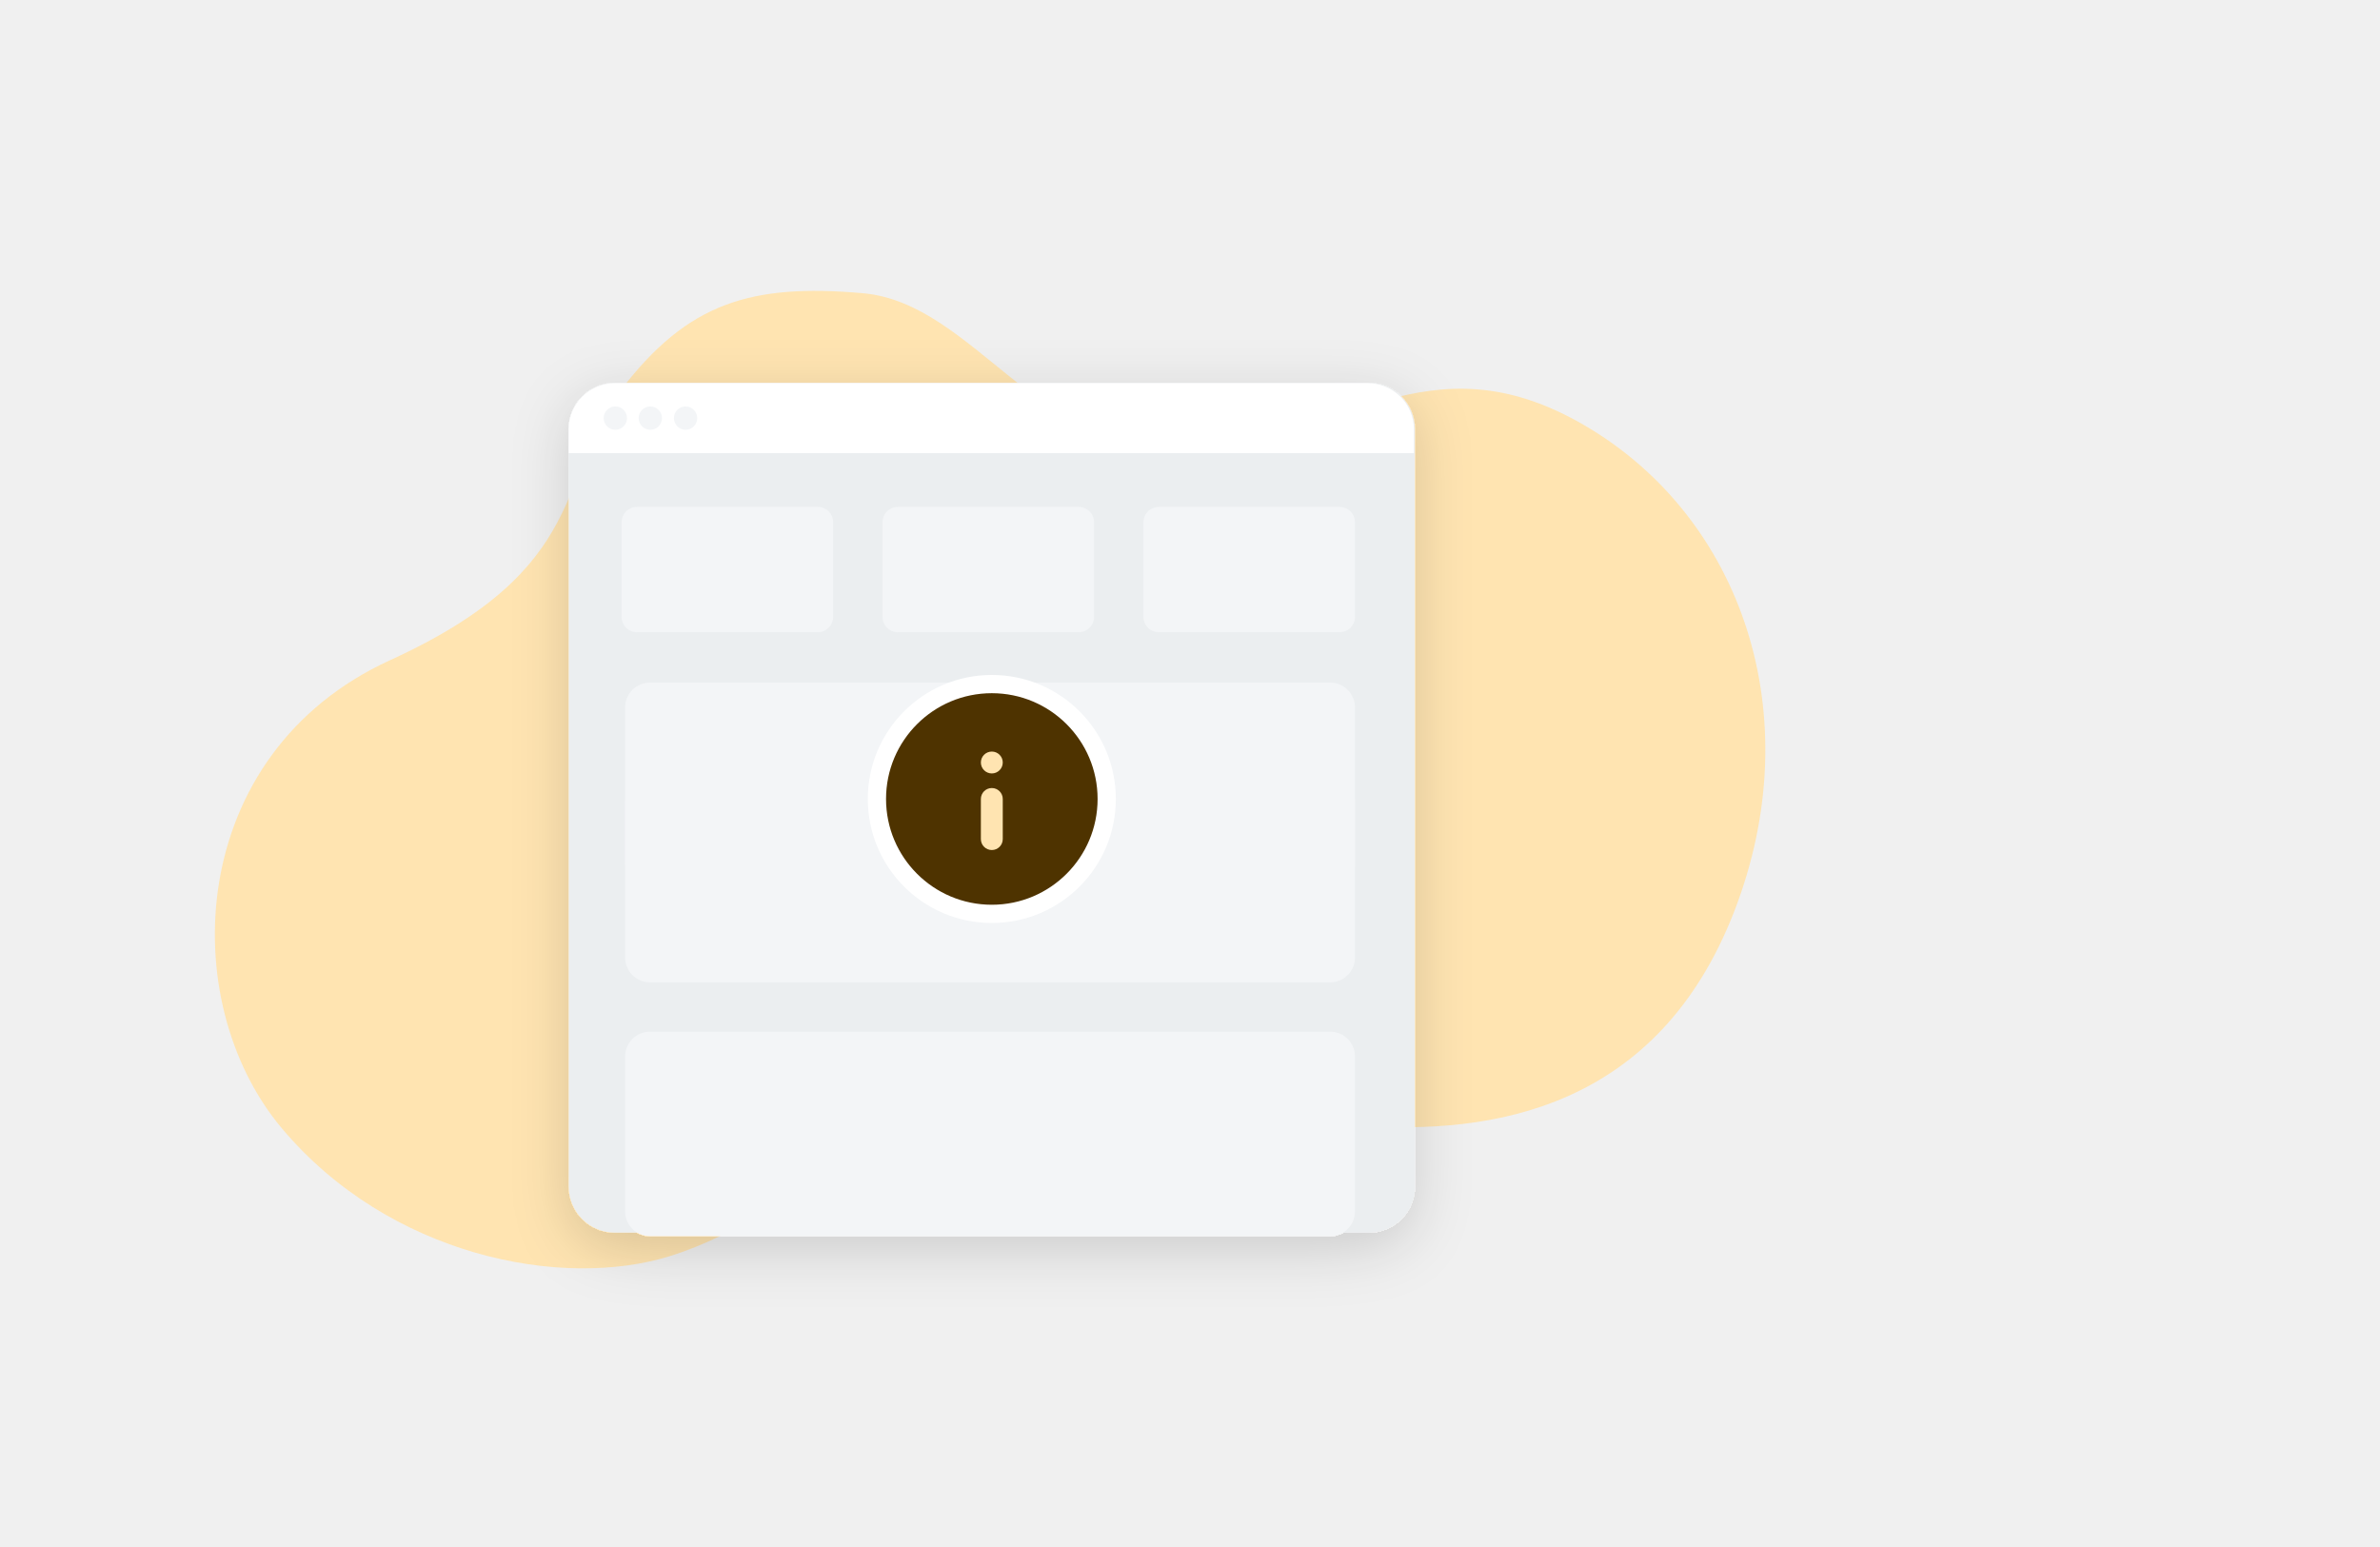
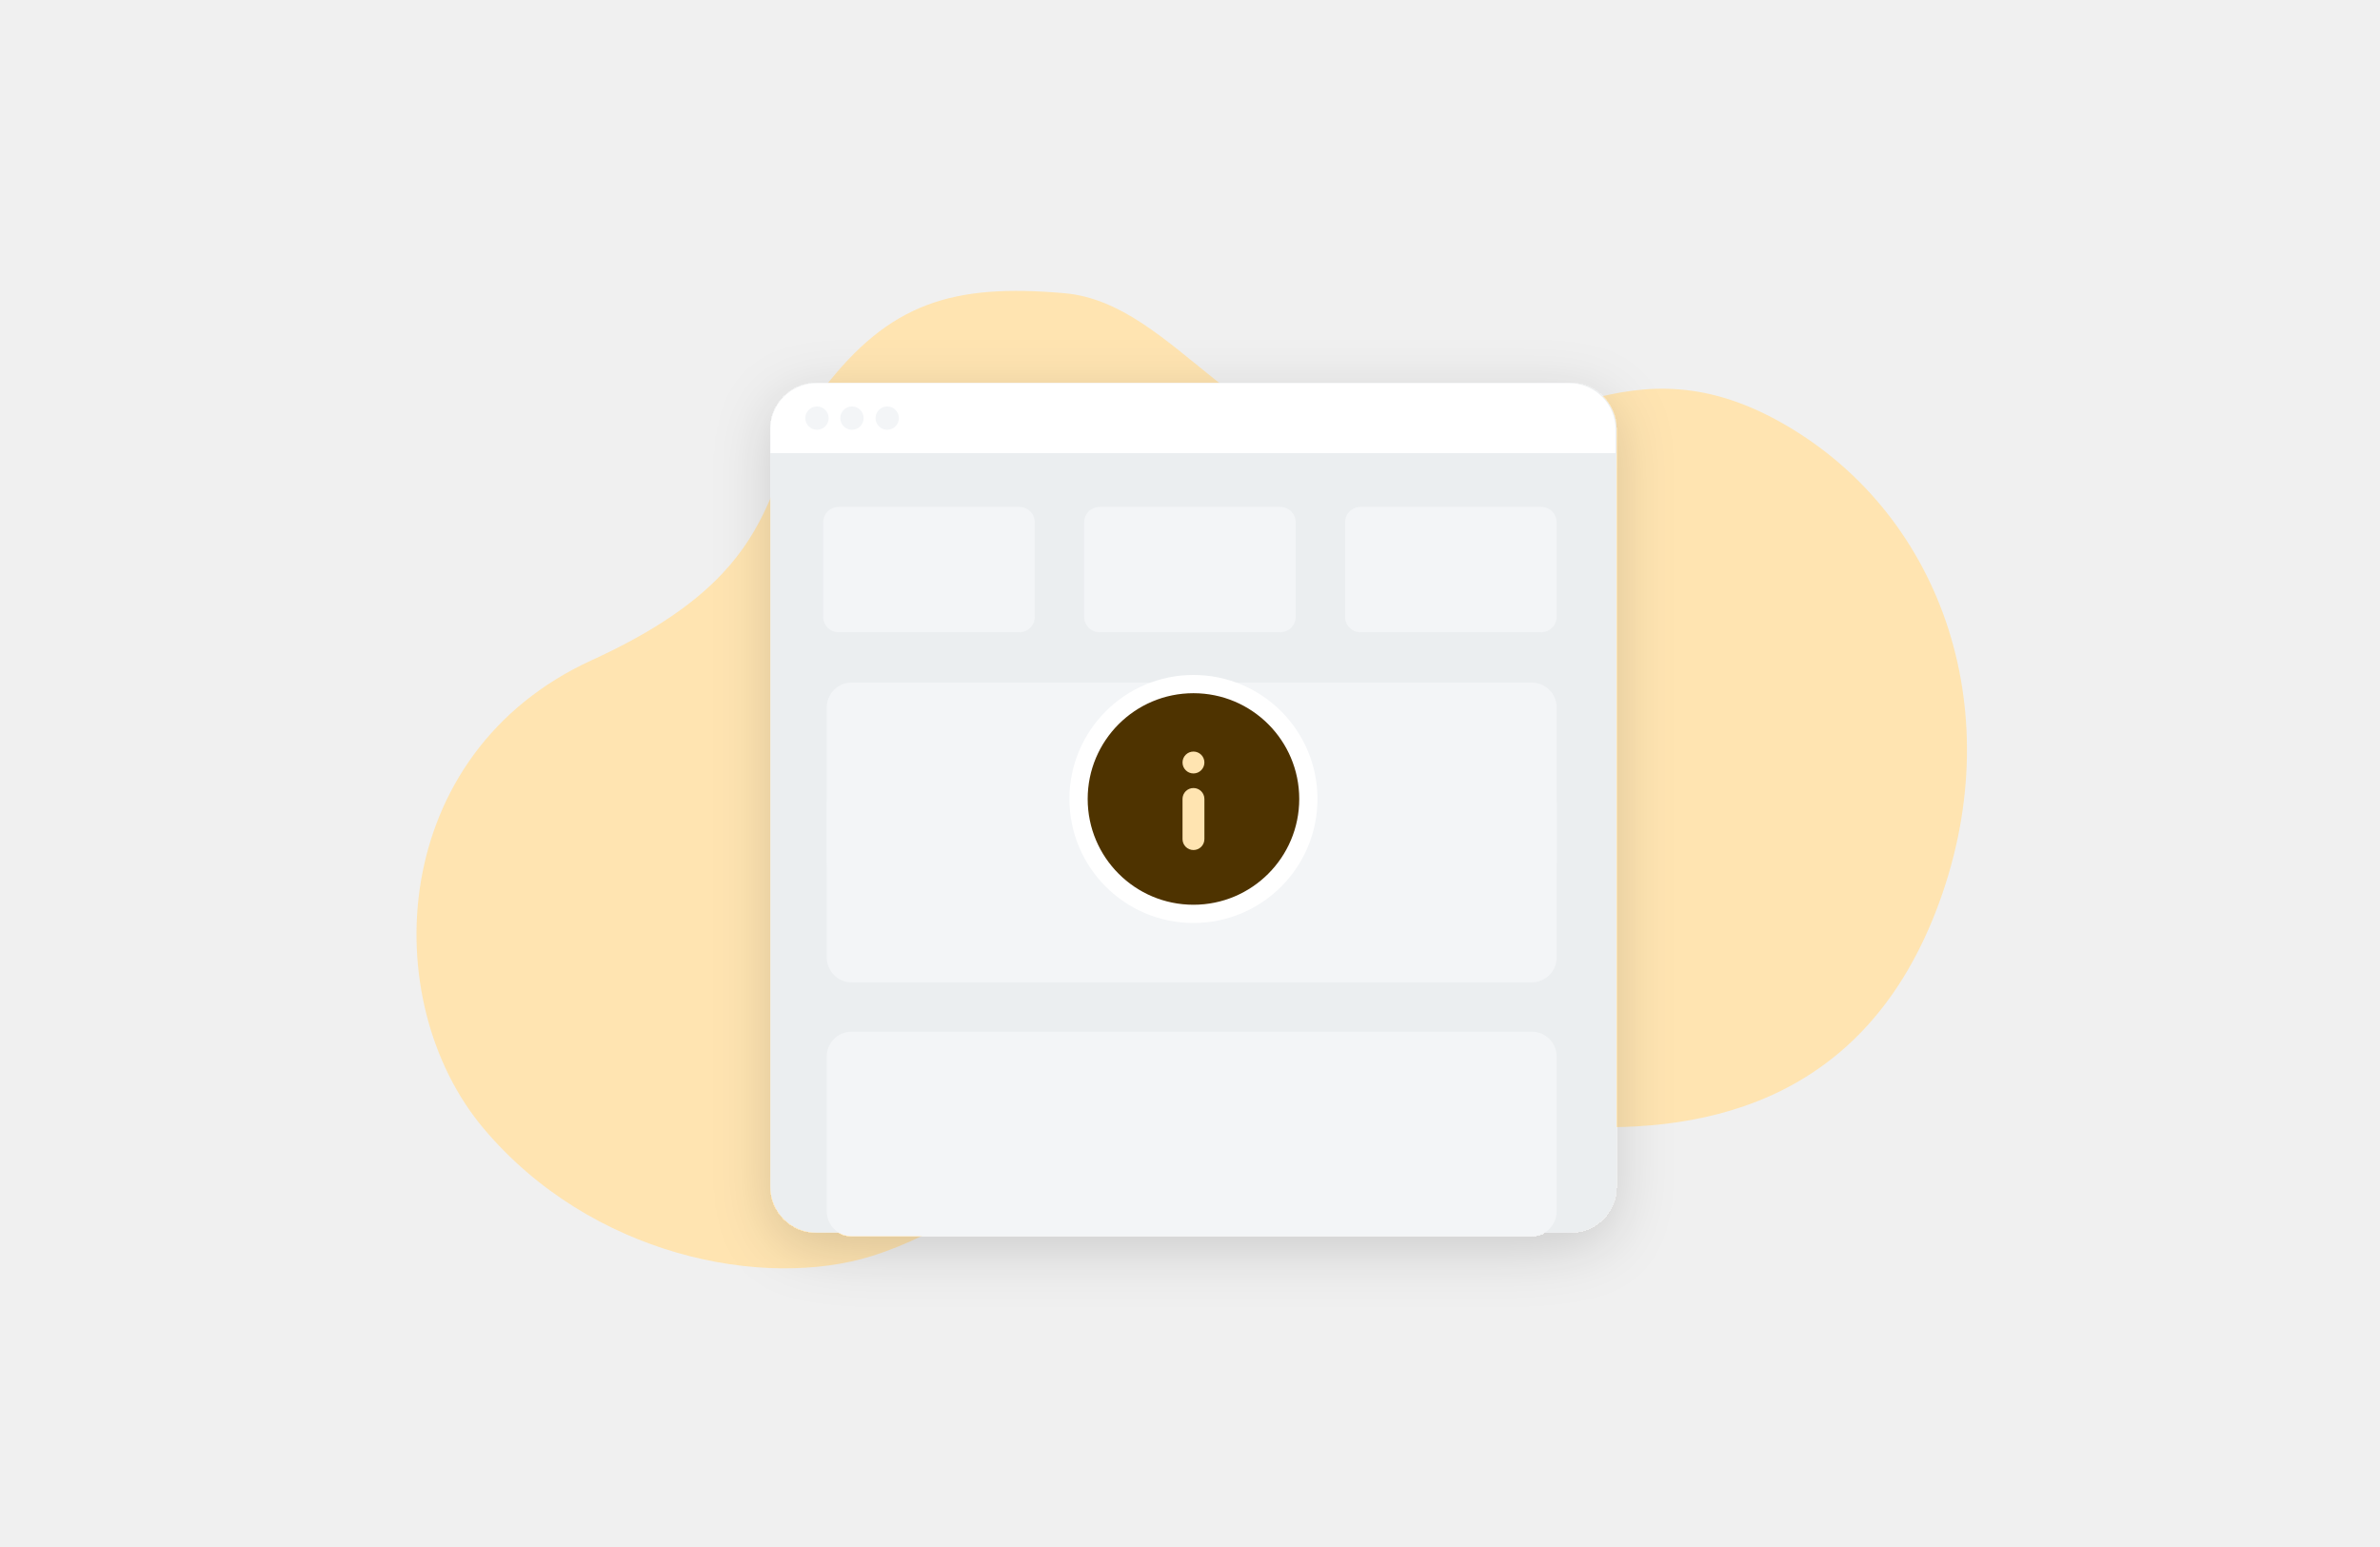
- <svg xmlns="http://www.w3.org/2000/svg" width="360" height="234" viewBox="0 0 301 234" fill="none">
-   <path d="M13.13 170.668C29.372 189.99 55.476 195.11 71.865 189.991C93.246 183.312 106.672 162.967 125.502 160.544C144.333 158.121 155.406 168.706 175.897 170.233C196.389 171.76 221.232 167.63 232.791 137.935C244.349 108.239 233.948 78.232 210.214 64.362C186.481 50.491 173.271 66.769 150.564 68.124C127.858 69.478 118.023 45.853 101.023 44.353C84.023 42.853 74.523 45.853 64.523 58.853C54.523 71.853 60.371 85.764 29.523 99.853C-1.324 113.942 -3.111 151.345 13.13 170.668Z" fill="#FFE4B1" />
-   <g filter="url(#filter0_d_2705_17597)">
-     <rect x="56.523" y="57.92" width="128" height="128.533" rx="6.983" fill="#EBEEF0" />
-     <mask id="mask0_2705_17597" style="mask-type:alpha" maskUnits="userSpaceOnUse" x="56" y="57" width="129" height="132">
-       <rect x="56.523" y="57.92" width="128" height="130.133" rx="6.983" fill="#DEE3E6" />
+ <svg xmlns="http://www.w3.org/2000/svg" width="360" height="234" viewBox="0 0 360 234" fill="none">
+   <path d="M73.13 170.668C89.372 189.99 115.476 195.11 131.865 189.991C153.246 183.312 166.672 162.967 185.502 160.544C204.333 158.121 215.406 168.706 235.897 170.233C256.389 171.76 281.232 167.63 292.791 137.935C304.349 108.239 293.948 78.232 270.214 64.362C246.481 50.491 233.271 66.769 210.564 68.124C187.858 69.478 178.023 45.853 161.023 44.353C144.023 42.853 134.523 45.853 124.523 58.853C114.523 71.853 120.371 85.764 89.523 99.853C58.676 113.942 56.889 151.345 73.13 170.668Z" fill="#FFE4B1" />
+   <g filter="url(#filter0_d_2705_17686)">
+     <rect x="116.523" y="57.92" width="128" height="128.533" rx="6.983" fill="#EBEEF0" />
+     <mask id="mask0_2705_17686" style="mask-type:alpha" maskUnits="userSpaceOnUse" x="116" y="57" width="129" height="132">
+       <rect x="116.523" y="57.92" width="128" height="130.133" rx="6.983" fill="#DEE3E6" />
    </mask>
-     <g mask="url(#mask0_2705_17597)">
-       <rect x="65.057" y="117.653" width="110.4" height="30.933" rx="3.751" fill="#F3F5F7" />
-       <rect x="65.057" y="103.253" width="110.4" height="30.933" rx="3.751" fill="#F3F5F7" />
-       <rect x="65.057" y="156.053" width="110.4" height="30.933" rx="3.751" fill="#F3F5F7" />
-       <rect width="32" height="18.947" rx="2.316" transform="matrix(1 0 0 -1 143.457 95.625)" fill="#F3F5F7" />
-       <rect width="32" height="18.947" rx="2.316" transform="matrix(1 0 0 -1 103.99 95.6259)" fill="#F3F5F7" />
-       <rect width="32" height="18.947" rx="2.316" transform="matrix(1 0 0 -1 64.5234 95.6259)" fill="#F3F5F7" />
+     <g mask="url(#mask0_2705_17686)">
+       <rect x="125.057" y="117.653" width="110.4" height="30.933" rx="3.751" fill="#F3F5F7" />
+       <rect x="125.057" y="103.253" width="110.4" height="30.933" rx="3.751" fill="#F3F5F7" />
+       <rect x="125.057" y="156.053" width="110.4" height="30.933" rx="3.751" fill="#F3F5F7" />
+       <rect width="32" height="18.947" rx="2.316" transform="matrix(1 0 0 -1 203.457 95.6249)" fill="#F3F5F7" />
+       <rect width="32" height="18.947" rx="2.316" transform="matrix(1 0 0 -1 163.99 95.6257)" fill="#F3F5F7" />
+       <rect width="32" height="18.947" rx="2.316" transform="matrix(1 0 0 -1 124.523 95.6257)" fill="#F3F5F7" />
    </g>
-     <path d="M56.523 64.936C56.523 61.079 59.65 57.953 63.506 57.953H177.383C181.239 57.953 184.365 61.079 184.365 64.936V68.533H56.523V64.936Z" fill="white" />
-     <rect x="61.813" y="61.48" width="3.527" height="3.527" rx="1.763" fill="#F3F5F7" />
-     <rect x="67.104" y="61.48" width="3.527" height="3.527" rx="1.763" fill="#F3F5F7" />
-     <rect x="72.437" y="61.48" width="3.527" height="3.527" rx="1.763" fill="#F3F5F7" />
+     <path d="M116.523 64.936C116.523 61.079 119.65 57.953 123.506 57.953H237.383C241.239 57.953 244.365 61.079 244.365 64.936V68.533H116.523V64.936Z" fill="white" />
+     <rect x="121.813" y="61.48" width="3.527" height="3.527" rx="1.763" fill="#F3F5F7" />
+     <rect x="127.104" y="61.48" width="3.527" height="3.527" rx="1.763" fill="#F3F5F7" />
+     <rect x="132.437" y="61.48" width="3.527" height="3.527" rx="1.763" fill="#F3F5F7" />
  </g>
-   <circle cx="120.523" cy="120.853" r="17.379" fill="#4E3300" stroke="white" stroke-width="2.759" />
-   <circle cx="1.655" cy="1.655" r="1.655" transform="matrix(1 0 0 -1 118.868 116.991)" fill="#FFE4B1" />
-   <rect width="3.31" height="9.379" rx="1.655" transform="matrix(1 0 0 -1 118.868 128.577)" fill="#FFE4B1" />
+   <circle cx="180.523" cy="120.853" r="17.379" fill="#4E3300" stroke="white" stroke-width="2.759" />
+   <circle cx="1.655" cy="1.655" r="1.655" transform="matrix(1 0 0 -1 178.868 116.991)" fill="#FFE4B1" />
+   <rect width="3.31" height="9.379" rx="1.655" transform="matrix(1 0 0 -1 178.868 128.577)" fill="#FFE4B1" />
  <defs>
-     <filter id="filter0_d_2705_17597" x="47.99" y="51.52" width="145.067" height="146.133" filterUnits="userSpaceOnUse" color-interpolation-filters="sRGB">
+     <filter id="filter0_d_2705_17686" x="107.99" y="51.52" width="145.067" height="146.133" filterUnits="userSpaceOnUse" color-interpolation-filters="sRGB">
      <feFlood flood-opacity="0" result="BackgroundImageFix" />
      <feColorMatrix in="SourceAlpha" type="matrix" values="0 0 0 0 0 0 0 0 0 0 0 0 0 0 0 0 0 0 127 0" result="hardAlpha" />
      <feOffset dy="2.133" />
      <feGaussianBlur stdDeviation="4.267" />
      <feComposite in2="hardAlpha" operator="out" />
      <feColorMatrix type="matrix" values="0 0 0 0 0 0 0 0 0 0 0 0 0 0 0 0 0 0 0.15 0" />
-       <feBlend mode="normal" in2="BackgroundImageFix" result="effect1_dropShadow_2705_17597" />
-       <feBlend mode="normal" in="SourceGraphic" in2="effect1_dropShadow_2705_17597" result="shape" />
+       <feBlend mode="normal" in2="BackgroundImageFix" result="effect1_dropShadow_2705_17686" />
+       <feBlend mode="normal" in="SourceGraphic" in2="effect1_dropShadow_2705_17686" result="shape" />
    </filter>
  </defs>
</svg>
